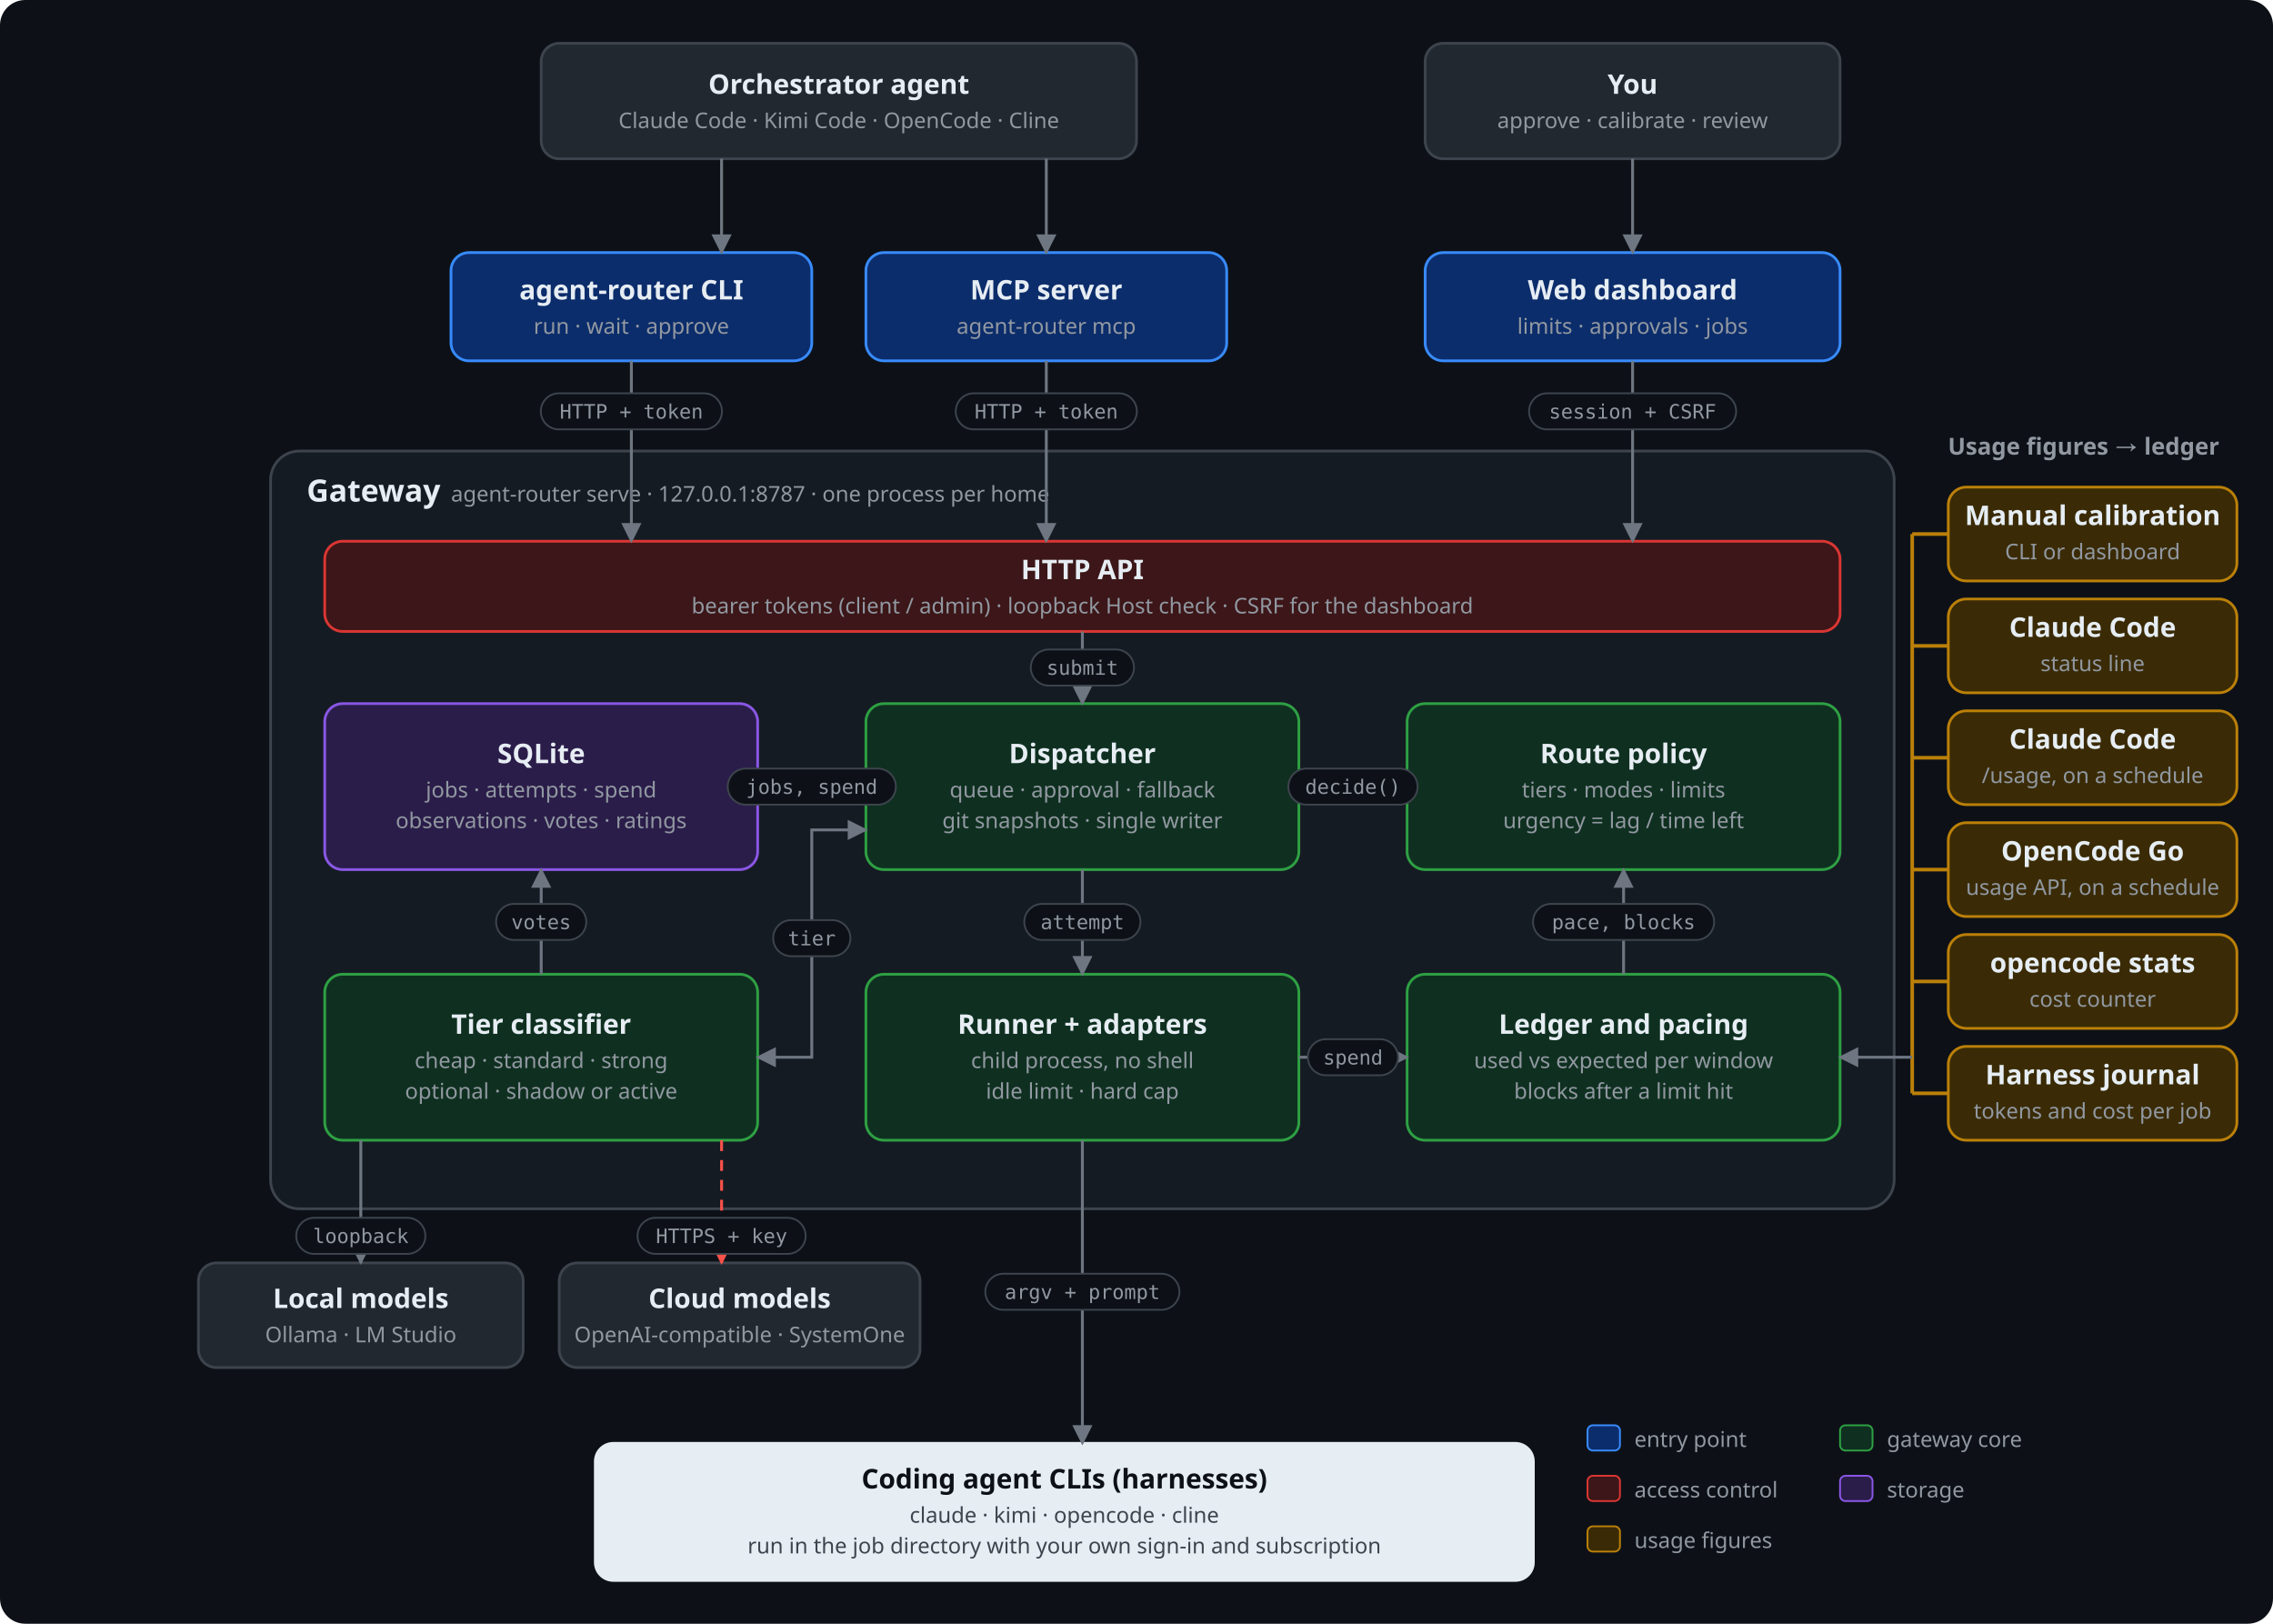
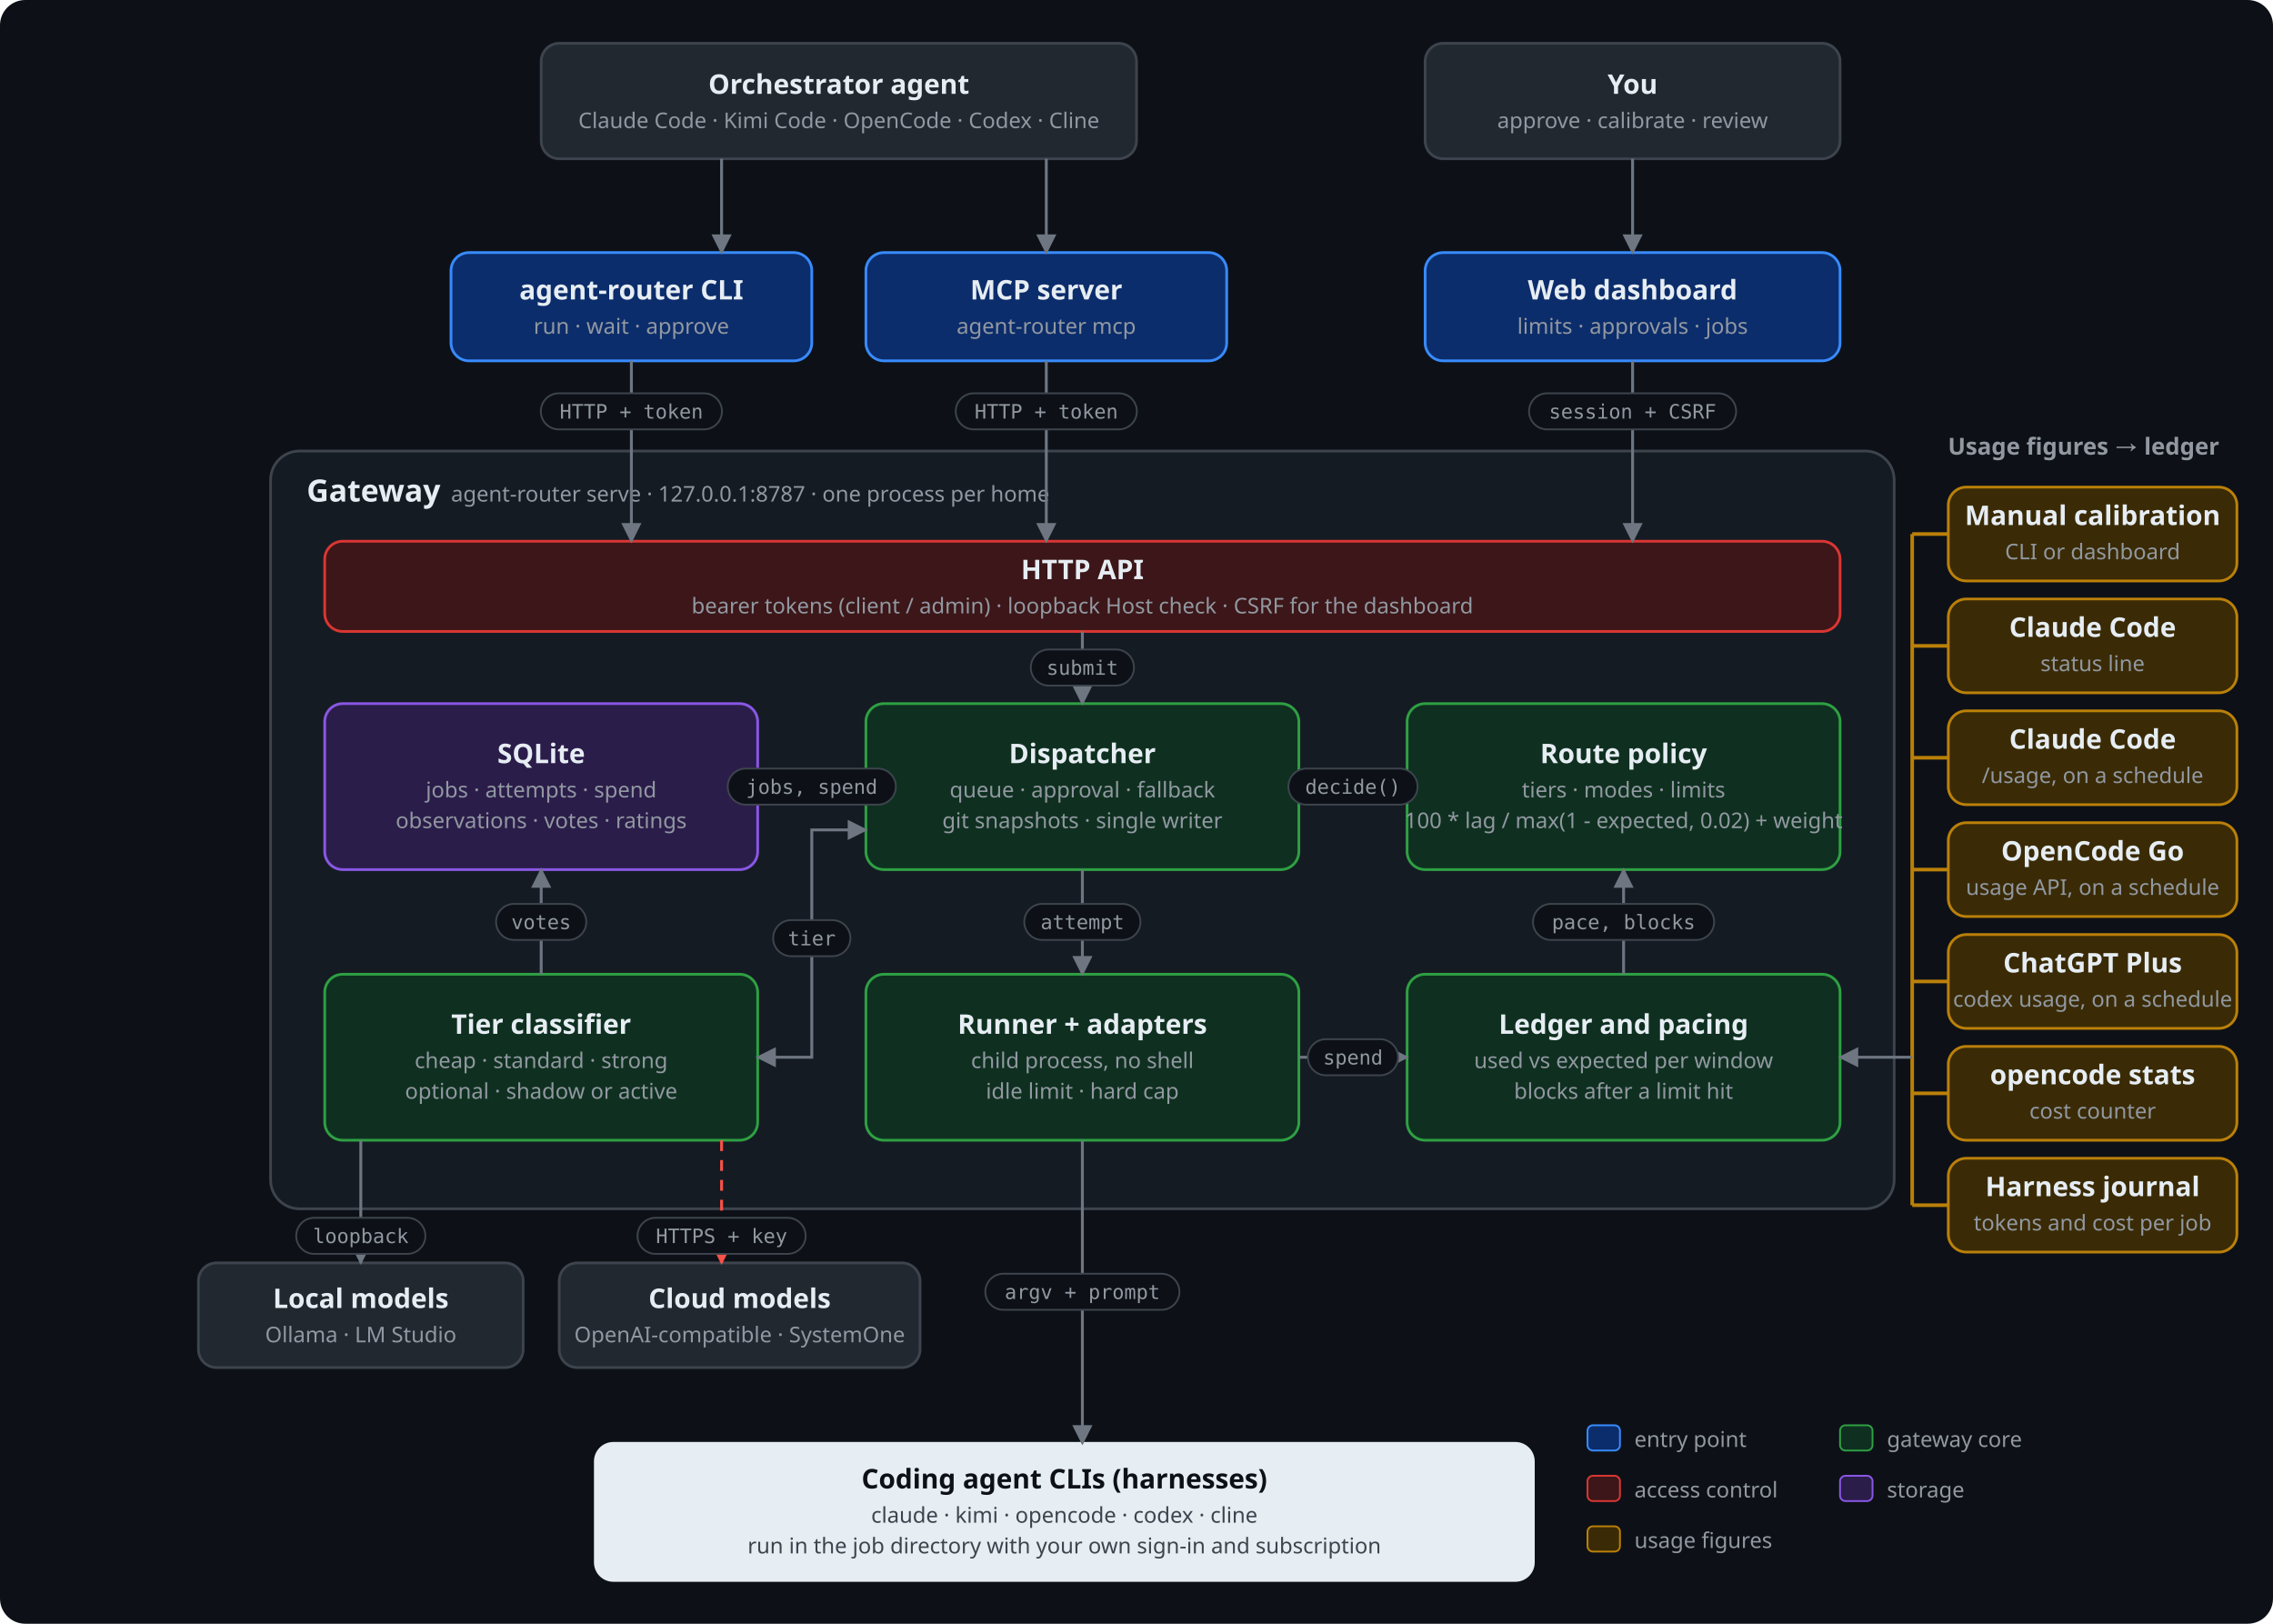
<svg xmlns="http://www.w3.org/2000/svg" viewBox="0 0 1260 900" width="1260" height="900" role="img" aria-labelledby="arch-title arch-desc">
  <defs>
    <marker id="arrow" viewBox="0 0 10 10" refX="9" refY="5" markerWidth="7" markerHeight="7" orient="auto-start-reverse">
      <path d="M0 0 L10 5 L0 10 z" fill="#6e7681" />
    </marker>
    <marker id="arrow-warn" viewBox="0 0 10 10" refX="9" refY="5" markerWidth="7" markerHeight="7" orient="auto-start-reverse">
      <path d="M0 0 L10 5 L0 10 z" fill="#f85149" />
    </marker>
    <style>
text { font-family: -apple-system, BlinkMacSystemFont, "Segoe UI", "Noto Sans", Helvetica, Arial, sans-serif; }
.t { font-size: 15px; font-weight: 600; }
.s { font-size: 12px; }
.l { font-size: 11px; font-family: ui-monospace, SFMono-Regular, Consolas, monospace; }
.h { font-size: 17px; font-weight: 700; }
.h2 { font-size: 13px; font-weight: 600; }
</style>
  </defs>
  <rect width="1260" height="900" rx="14" fill="#0d1117" />
  <g>
    <rect x="300" y="24" width="330" height="64" rx="10" fill="#212830" stroke="#3d444d" stroke-width="1.5" />
    <text x="465.0" y="52.0" text-anchor="middle" class="t" fill="#e6edf3">Orchestrator agent</text>
-     <text x="465.0" y="71.0" text-anchor="middle" class="s" fill="#9198a1">Claude Code · Kimi Code · OpenCode · Cline</text>
+     <text x="465.0" y="71.0" text-anchor="middle" class="s" fill="#9198a1">Claude Code · Kimi Code · OpenCode · Codex · Cline</text>
  </g>
  <g>
    <rect x="790" y="24" width="230" height="64" rx="10" fill="#212830" stroke="#3d444d" stroke-width="1.5" />
    <text x="905.0" y="52.0" text-anchor="middle" class="t" fill="#e6edf3">You</text>
    <text x="905.0" y="71.0" text-anchor="middle" class="s" fill="#9198a1">approve · calibrate · review</text>
  </g>
  <g>
    <rect x="250" y="140" width="200" height="60" rx="10" fill="#0c2d6b" stroke="#388bfd" stroke-width="1.5" />
    <text x="350.0" y="166.0" text-anchor="middle" class="t" fill="#e6edf3">agent-router CLI</text>
    <text x="350.0" y="185.0" text-anchor="middle" class="s" fill="#9198a1">run · wait · approve</text>
  </g>
  <g>
    <rect x="480" y="140" width="200" height="60" rx="10" fill="#0c2d6b" stroke="#388bfd" stroke-width="1.5" />
    <text x="580.0" y="166.0" text-anchor="middle" class="t" fill="#e6edf3">MCP server</text>
    <text x="580.0" y="185.0" text-anchor="middle" class="s" fill="#9198a1">agent-router mcp</text>
  </g>
  <g>
    <rect x="790" y="140" width="230" height="60" rx="10" fill="#0c2d6b" stroke="#388bfd" stroke-width="1.5" />
    <text x="905.0" y="166.0" text-anchor="middle" class="t" fill="#e6edf3">Web dashboard</text>
    <text x="905.0" y="185.0" text-anchor="middle" class="s" fill="#9198a1">limits · approvals · jobs</text>
  </g>
  <rect x="150" y="250" width="900" height="420" rx="16" fill="#151b23" stroke="#3d444d" stroke-width="1.5" />
  <text x="170" y="278" class="h" fill="#e6edf3">Gateway</text>
  <text x="250" y="278" class="s" fill="#9198a1">agent-router serve · 127.0.0.1:8787 · one process per home</text>
  <g>
    <rect x="180" y="300" width="840" height="50" rx="10" fill="#3c1618" stroke="#da3633" stroke-width="1.5" />
    <text x="600.0" y="321.0" text-anchor="middle" class="t" fill="#e6edf3">HTTP API</text>
    <text x="600.0" y="340.0" text-anchor="middle" class="s" fill="#9198a1">bearer tokens (client / admin) · loopback Host check · CSRF for the dashboard</text>
  </g>
  <g>
    <rect x="180" y="390" width="240" height="92" rx="10" fill="#2b1d4a" stroke="#8957e5" stroke-width="1.5" />
    <text x="300.0" y="423.0" text-anchor="middle" class="t" fill="#e6edf3">SQLite</text>
    <text x="300.0" y="442.0" text-anchor="middle" class="s" fill="#9198a1">jobs · attempts · spend</text>
    <text x="300.0" y="459.0" text-anchor="middle" class="s" fill="#9198a1">observations · votes · ratings</text>
  </g>
  <g>
    <rect x="480" y="390" width="240" height="92" rx="10" fill="#0f3020" stroke="#2ea043" stroke-width="1.5" />
    <text x="600.0" y="423.0" text-anchor="middle" class="t" fill="#e6edf3">Dispatcher</text>
    <text x="600.0" y="442.0" text-anchor="middle" class="s" fill="#9198a1">queue · approval · fallback</text>
    <text x="600.0" y="459.0" text-anchor="middle" class="s" fill="#9198a1">git snapshots · single writer</text>
  </g>
  <g>
    <rect x="780" y="390" width="240" height="92" rx="10" fill="#0f3020" stroke="#2ea043" stroke-width="1.5" />
    <text x="900.0" y="423.0" text-anchor="middle" class="t" fill="#e6edf3">Route policy</text>
    <text x="900.0" y="442.0" text-anchor="middle" class="s" fill="#9198a1">tiers · modes · limits</text>
-     <text x="900.0" y="459.0" text-anchor="middle" class="s" fill="#9198a1">urgency = lag / time left</text>
+     <text x="900.0" y="459.0" text-anchor="middle" class="s" textLength="230" lengthAdjust="spacingAndGlyphs" fill="#9198a1">100 * lag / max(1 - expected, 0.02) + weight</text>
  </g>
  <g>
    <rect x="180" y="540" width="240" height="92" rx="10" fill="#0f3020" stroke="#2ea043" stroke-width="1.5" />
    <text x="300.0" y="573.0" text-anchor="middle" class="t" fill="#e6edf3">Tier classifier</text>
    <text x="300.0" y="592.0" text-anchor="middle" class="s" fill="#9198a1">cheap · standard · strong</text>
    <text x="300.0" y="609.0" text-anchor="middle" class="s" fill="#9198a1">optional · shadow or active</text>
  </g>
  <g>
    <rect x="480" y="540" width="240" height="92" rx="10" fill="#0f3020" stroke="#2ea043" stroke-width="1.5" />
    <text x="600.0" y="573.0" text-anchor="middle" class="t" fill="#e6edf3">Runner + adapters</text>
    <text x="600.0" y="592.0" text-anchor="middle" class="s" fill="#9198a1">child process, no shell</text>
    <text x="600.0" y="609.0" text-anchor="middle" class="s" fill="#9198a1">idle limit · hard cap</text>
  </g>
  <g>
    <rect x="780" y="540" width="240" height="92" rx="10" fill="#0f3020" stroke="#2ea043" stroke-width="1.5" />
    <text x="900.0" y="573.0" text-anchor="middle" class="t" fill="#e6edf3">Ledger and pacing</text>
    <text x="900.0" y="592.0" text-anchor="middle" class="s" fill="#9198a1">used vs expected per window</text>
    <text x="900.0" y="609.0" text-anchor="middle" class="s" fill="#9198a1">blocks after a limit hit</text>
  </g>
  <g>
    <rect x="110" y="700" width="180" height="58" rx="10" fill="#212830" stroke="#3d444d" stroke-width="1.5" />
    <text x="200.0" y="725.0" text-anchor="middle" class="t" fill="#e6edf3">Local models</text>
    <text x="200.0" y="744.0" text-anchor="middle" class="s" fill="#9198a1">Ollama · LM Studio</text>
  </g>
  <g>
    <rect x="310" y="700" width="200" height="58" rx="10" fill="#212830" stroke="#3d444d" stroke-width="1.5" />
    <text x="410.0" y="725.0" text-anchor="middle" class="t" fill="#e6edf3">Cloud models</text>
    <text x="410.0" y="744.0" text-anchor="middle" class="s" fill="#9198a1">OpenAI-compatible · SystemOne</text>
  </g>
  <text x="1155" y="252" text-anchor="middle" class="h2" fill="#9198a1">Usage figures → ledger</text>
  <g>
    <rect x="1080" y="270" width="160" height="52" rx="10" fill="#3a2b06" stroke="#bb8009" stroke-width="1.5" />
    <text x="1160.0" y="291.0" text-anchor="middle" class="t" fill="#e6edf3">Manual calibration</text>
    <text x="1160.0" y="310.0" text-anchor="middle" class="s" fill="#9198a1">CLI or dashboard</text>
  </g>
  <g>
    <rect x="1080" y="332" width="160" height="52" rx="10" fill="#3a2b06" stroke="#bb8009" stroke-width="1.5" />
    <text x="1160.0" y="353.0" text-anchor="middle" class="t" fill="#e6edf3">Claude Code</text>
    <text x="1160.0" y="372.0" text-anchor="middle" class="s" fill="#9198a1">status line</text>
  </g>
  <g>
    <rect x="1080" y="394" width="160" height="52" rx="10" fill="#3a2b06" stroke="#bb8009" stroke-width="1.5" />
    <text x="1160.0" y="415.0" text-anchor="middle" class="t" fill="#e6edf3">Claude Code</text>
    <text x="1160.0" y="434.0" text-anchor="middle" class="s" fill="#9198a1">/usage, on a schedule</text>
  </g>
  <g>
    <rect x="1080" y="456" width="160" height="52" rx="10" fill="#3a2b06" stroke="#bb8009" stroke-width="1.5" />
    <text x="1160.0" y="477.0" text-anchor="middle" class="t" fill="#e6edf3">OpenCode Go</text>
    <text x="1160.0" y="496.0" text-anchor="middle" class="s" fill="#9198a1">usage API, on a schedule</text>
  </g>
  <g>
    <rect x="1080" y="518" width="160" height="52" rx="10" fill="#3a2b06" stroke="#bb8009" stroke-width="1.5" />
-     <text x="1160.0" y="539.0" text-anchor="middle" class="t" fill="#e6edf3">opencode stats</text>
-     <text x="1160.0" y="558.0" text-anchor="middle" class="s" fill="#9198a1">cost counter</text>
+     <text x="1160.0" y="539.0" text-anchor="middle" class="t" fill="#e6edf3">ChatGPT Plus</text>
+     <text x="1160.0" y="558.0" text-anchor="middle" class="s" fill="#9198a1">codex usage, on a schedule</text>
  </g>
  <g>
    <rect x="1080" y="580" width="160" height="52" rx="10" fill="#3a2b06" stroke="#bb8009" stroke-width="1.5" />
-     <text x="1160.0" y="601.0" text-anchor="middle" class="t" fill="#e6edf3">Harness journal</text>
-     <text x="1160.0" y="620.0" text-anchor="middle" class="s" fill="#9198a1">tokens and cost per job</text>
+     <text x="1160.0" y="601.0" text-anchor="middle" class="t" fill="#e6edf3">opencode stats</text>
+     <text x="1160.0" y="620.0" text-anchor="middle" class="s" fill="#9198a1">cost counter</text>
+   </g>
+   <g>
+     <rect x="1080" y="642" width="160" height="52" rx="10" fill="#3a2b06" stroke="#bb8009" stroke-width="1.5" />
+     <text x="1160.0" y="663.0" text-anchor="middle" class="t" fill="#e6edf3">Harness journal</text>
+     <text x="1160.0" y="682.0" text-anchor="middle" class="s" fill="#9198a1">tokens and cost per job</text>
  </g>
  <g>
    <rect x="330" y="800" width="520" height="76" rx="10" fill="#e6edf3" stroke="#e6edf3" stroke-width="1.5" />
    <text x="590.0" y="825.0" text-anchor="middle" class="t" fill="#0d1117">Coding agent CLIs (harnesses)</text>
-     <text x="590.0" y="844.0" text-anchor="middle" class="s" fill="#3d444d">claude · kimi · opencode · cline</text>
+     <text x="590.0" y="844.0" text-anchor="middle" class="s" fill="#3d444d">claude · kimi · opencode · codex · cline</text>
    <text x="590.0" y="861.0" text-anchor="middle" class="s" fill="#3d444d">run in the job directory with your own sign-in and subscription</text>
  </g>
  <path d="M400.0 88.0 L400.0 140.0" fill="none" stroke="#6e7681" stroke-width="1.6" marker-end="url(#arrow)" />
  <path d="M580.0 88.0 L580.0 140.0" fill="none" stroke="#6e7681" stroke-width="1.6" marker-end="url(#arrow)" />
  <path d="M905.0 88.0 L905.0 140.0" fill="none" stroke="#6e7681" stroke-width="1.6" marker-end="url(#arrow)" />
  <path d="M350.0 200.0 L350.0 300.0" fill="none" stroke="#6e7681" stroke-width="1.6" marker-end="url(#arrow)" />
  <rect x="299.8" y="218" width="100.4" height="20" rx="10" fill="#0d1117" stroke="#3d444d" />
  <text x="350" y="232" text-anchor="middle" class="l" fill="#9198a1">HTTP + token</text>
  <path d="M580.0 200.0 L580.0 300.0" fill="none" stroke="#6e7681" stroke-width="1.6" marker-end="url(#arrow)" />
  <rect x="529.8" y="218" width="100.4" height="20" rx="10" fill="#0d1117" stroke="#3d444d" />
  <text x="580" y="232" text-anchor="middle" class="l" fill="#9198a1">HTTP + token</text>
  <path d="M905.0 200.0 L905.0 300.0" fill="none" stroke="#6e7681" stroke-width="1.6" marker-end="url(#arrow)" />
  <rect x="847.6" y="218" width="114.8" height="20" rx="10" fill="#0d1117" stroke="#3d444d" />
  <text x="905" y="232" text-anchor="middle" class="l" fill="#9198a1">session + CSRF</text>
  <path d="M600.0 350.0 L600.0 390.0" fill="none" stroke="#6e7681" stroke-width="1.6" marker-end="url(#arrow)" />
  <rect x="571.4" y="360.0" width="57.2" height="20" rx="10" fill="#0d1117" stroke="#3d444d" />
  <text x="600.0" y="374.0" text-anchor="middle" class="l" fill="#9198a1">submit</text>
  <path d="M480.0 436.0 L420.0 436.0" fill="none" stroke="#6e7681" stroke-width="1.6" marker-end="url(#arrow)" />
  <rect x="403.4" y="426.0" width="93.2" height="20" rx="10" fill="#0d1117" stroke="#3d444d" />
  <text x="450.0" y="440.0" text-anchor="middle" class="l" fill="#9198a1">jobs, spend</text>
  <path d="M720.0 436.0 L780.0 436.0" fill="none" stroke="#6e7681" stroke-width="1.6" marker-end="url(#arrow)" marker-start="url(#arrow)" />
  <rect x="714.2" y="426.0" width="71.6" height="20" rx="10" fill="#0d1117" stroke="#3d444d" />
  <text x="750.0" y="440.0" text-anchor="middle" class="l" fill="#9198a1">decide()</text>
  <path d="M480.0 460.0 L450.0 460.0 L450.0 586.0 L420.0 586.0" fill="none" stroke="#6e7681" stroke-width="1.6" marker-end="url(#arrow)" marker-start="url(#arrow)" />
  <rect x="428.6" y="510" width="42.8" height="20" rx="10" fill="#0d1117" stroke="#3d444d" />
  <text x="450" y="524" text-anchor="middle" class="l" fill="#9198a1">tier</text>
  <path d="M300.0 540.0 L300.0 482.0" fill="none" stroke="#6e7681" stroke-width="1.6" marker-end="url(#arrow)" />
  <rect x="275.0" y="501" width="50.0" height="20" rx="10" fill="#0d1117" stroke="#3d444d" />
  <text x="300" y="515" text-anchor="middle" class="l" fill="#9198a1">votes</text>
  <path d="M900.0 540.0 L900.0 482.0" fill="none" stroke="#6e7681" stroke-width="1.6" marker-end="url(#arrow)" />
  <rect x="849.8" y="501.0" width="100.4" height="20" rx="10" fill="#0d1117" stroke="#3d444d" />
  <text x="900.0" y="515.0" text-anchor="middle" class="l" fill="#9198a1">pace, blocks</text>
  <path d="M600.0 482.0 L600.0 540.0" fill="none" stroke="#6e7681" stroke-width="1.6" marker-end="url(#arrow)" />
  <rect x="567.8" y="501.0" width="64.4" height="20" rx="10" fill="#0d1117" stroke="#3d444d" />
  <text x="600.0" y="515.0" text-anchor="middle" class="l" fill="#9198a1">attempt</text>
  <path d="M720.0 586.0 L780.0 586.0" fill="none" stroke="#6e7681" stroke-width="1.6" marker-end="url(#arrow)" />
  <rect x="725.0" y="576.0" width="50.0" height="20" rx="10" fill="#0d1117" stroke="#3d444d" />
  <text x="750.0" y="590.0" text-anchor="middle" class="l" fill="#9198a1">spend</text>
  <path d="M200.0 632.0 L200.0 700.0" fill="none" stroke="#6e7681" stroke-width="1.6" marker-end="url(#arrow)" />
  <rect x="164.2" y="675" width="71.6" height="20" rx="10" fill="#0d1117" stroke="#3d444d" />
  <text x="200" y="689" text-anchor="middle" class="l" fill="#9198a1">loopback</text>
  <path d="M400.0 632.0 L400.0 700.0" fill="none" stroke="#f85149" stroke-width="1.6" stroke-dasharray="6 5" marker-end="url(#arrow-warn)" />
  <rect x="353.4" y="675" width="93.2" height="20" rx="10" fill="#0d1117" stroke="#3d444d" />
  <text x="400" y="689" text-anchor="middle" class="l" fill="#9198a1">HTTPS + key</text>
  <path d="M600.0 632.0 L600.0 800.0" fill="none" stroke="#6e7681" stroke-width="1.6" marker-end="url(#arrow)" />
  <rect x="546.2" y="706" width="107.6" height="20" rx="10" fill="#0d1117" stroke="#3d444d" />
  <text x="600" y="720" text-anchor="middle" class="l" fill="#9198a1">argv + prompt</text>
-   <path d="M1060 296 L1060 606" stroke="#bb8009" stroke-width="2" fill="none" />
+   <path d="M1060 296 L1060 668" stroke="#bb8009" stroke-width="2" fill="none" />
  <path d="M1080 296 L1060 296" stroke="#bb8009" stroke-width="2" />
  <path d="M1080 358 L1060 358" stroke="#bb8009" stroke-width="2" />
  <path d="M1080 420 L1060 420" stroke="#bb8009" stroke-width="2" />
  <path d="M1080 482 L1060 482" stroke="#bb8009" stroke-width="2" />
  <path d="M1080 544 L1060 544" stroke="#bb8009" stroke-width="2" />
  <path d="M1080 606 L1060 606" stroke="#bb8009" stroke-width="2" />
+   <path d="M1080 668 L1060 668" stroke="#bb8009" stroke-width="2" />
  <path d="M1060.0 586.0 L1020.0 586.0" fill="none" stroke="#6e7681" stroke-width="1.6" marker-end="url(#arrow)" />
  <rect x="880" y="790" width="18" height="14" rx="3" fill="#0c2d6b" stroke="#388bfd" />
  <text x="906" y="802" class="s" fill="#9198a1">entry point</text>
  <rect x="1020" y="790" width="18" height="14" rx="3" fill="#0f3020" stroke="#2ea043" />
  <text x="1046" y="802" class="s" fill="#9198a1">gateway core</text>
  <rect x="880" y="818" width="18" height="14" rx="3" fill="#3c1618" stroke="#da3633" />
  <text x="906" y="830" class="s" fill="#9198a1">access control</text>
  <rect x="1020" y="818" width="18" height="14" rx="3" fill="#2b1d4a" stroke="#8957e5" />
  <text x="1046" y="830" class="s" fill="#9198a1">storage</text>
  <rect x="880" y="846" width="18" height="14" rx="3" fill="#3a2b06" stroke="#bb8009" />
  <text x="906" y="858" class="s" fill="#9198a1">usage figures</text>
</svg>
